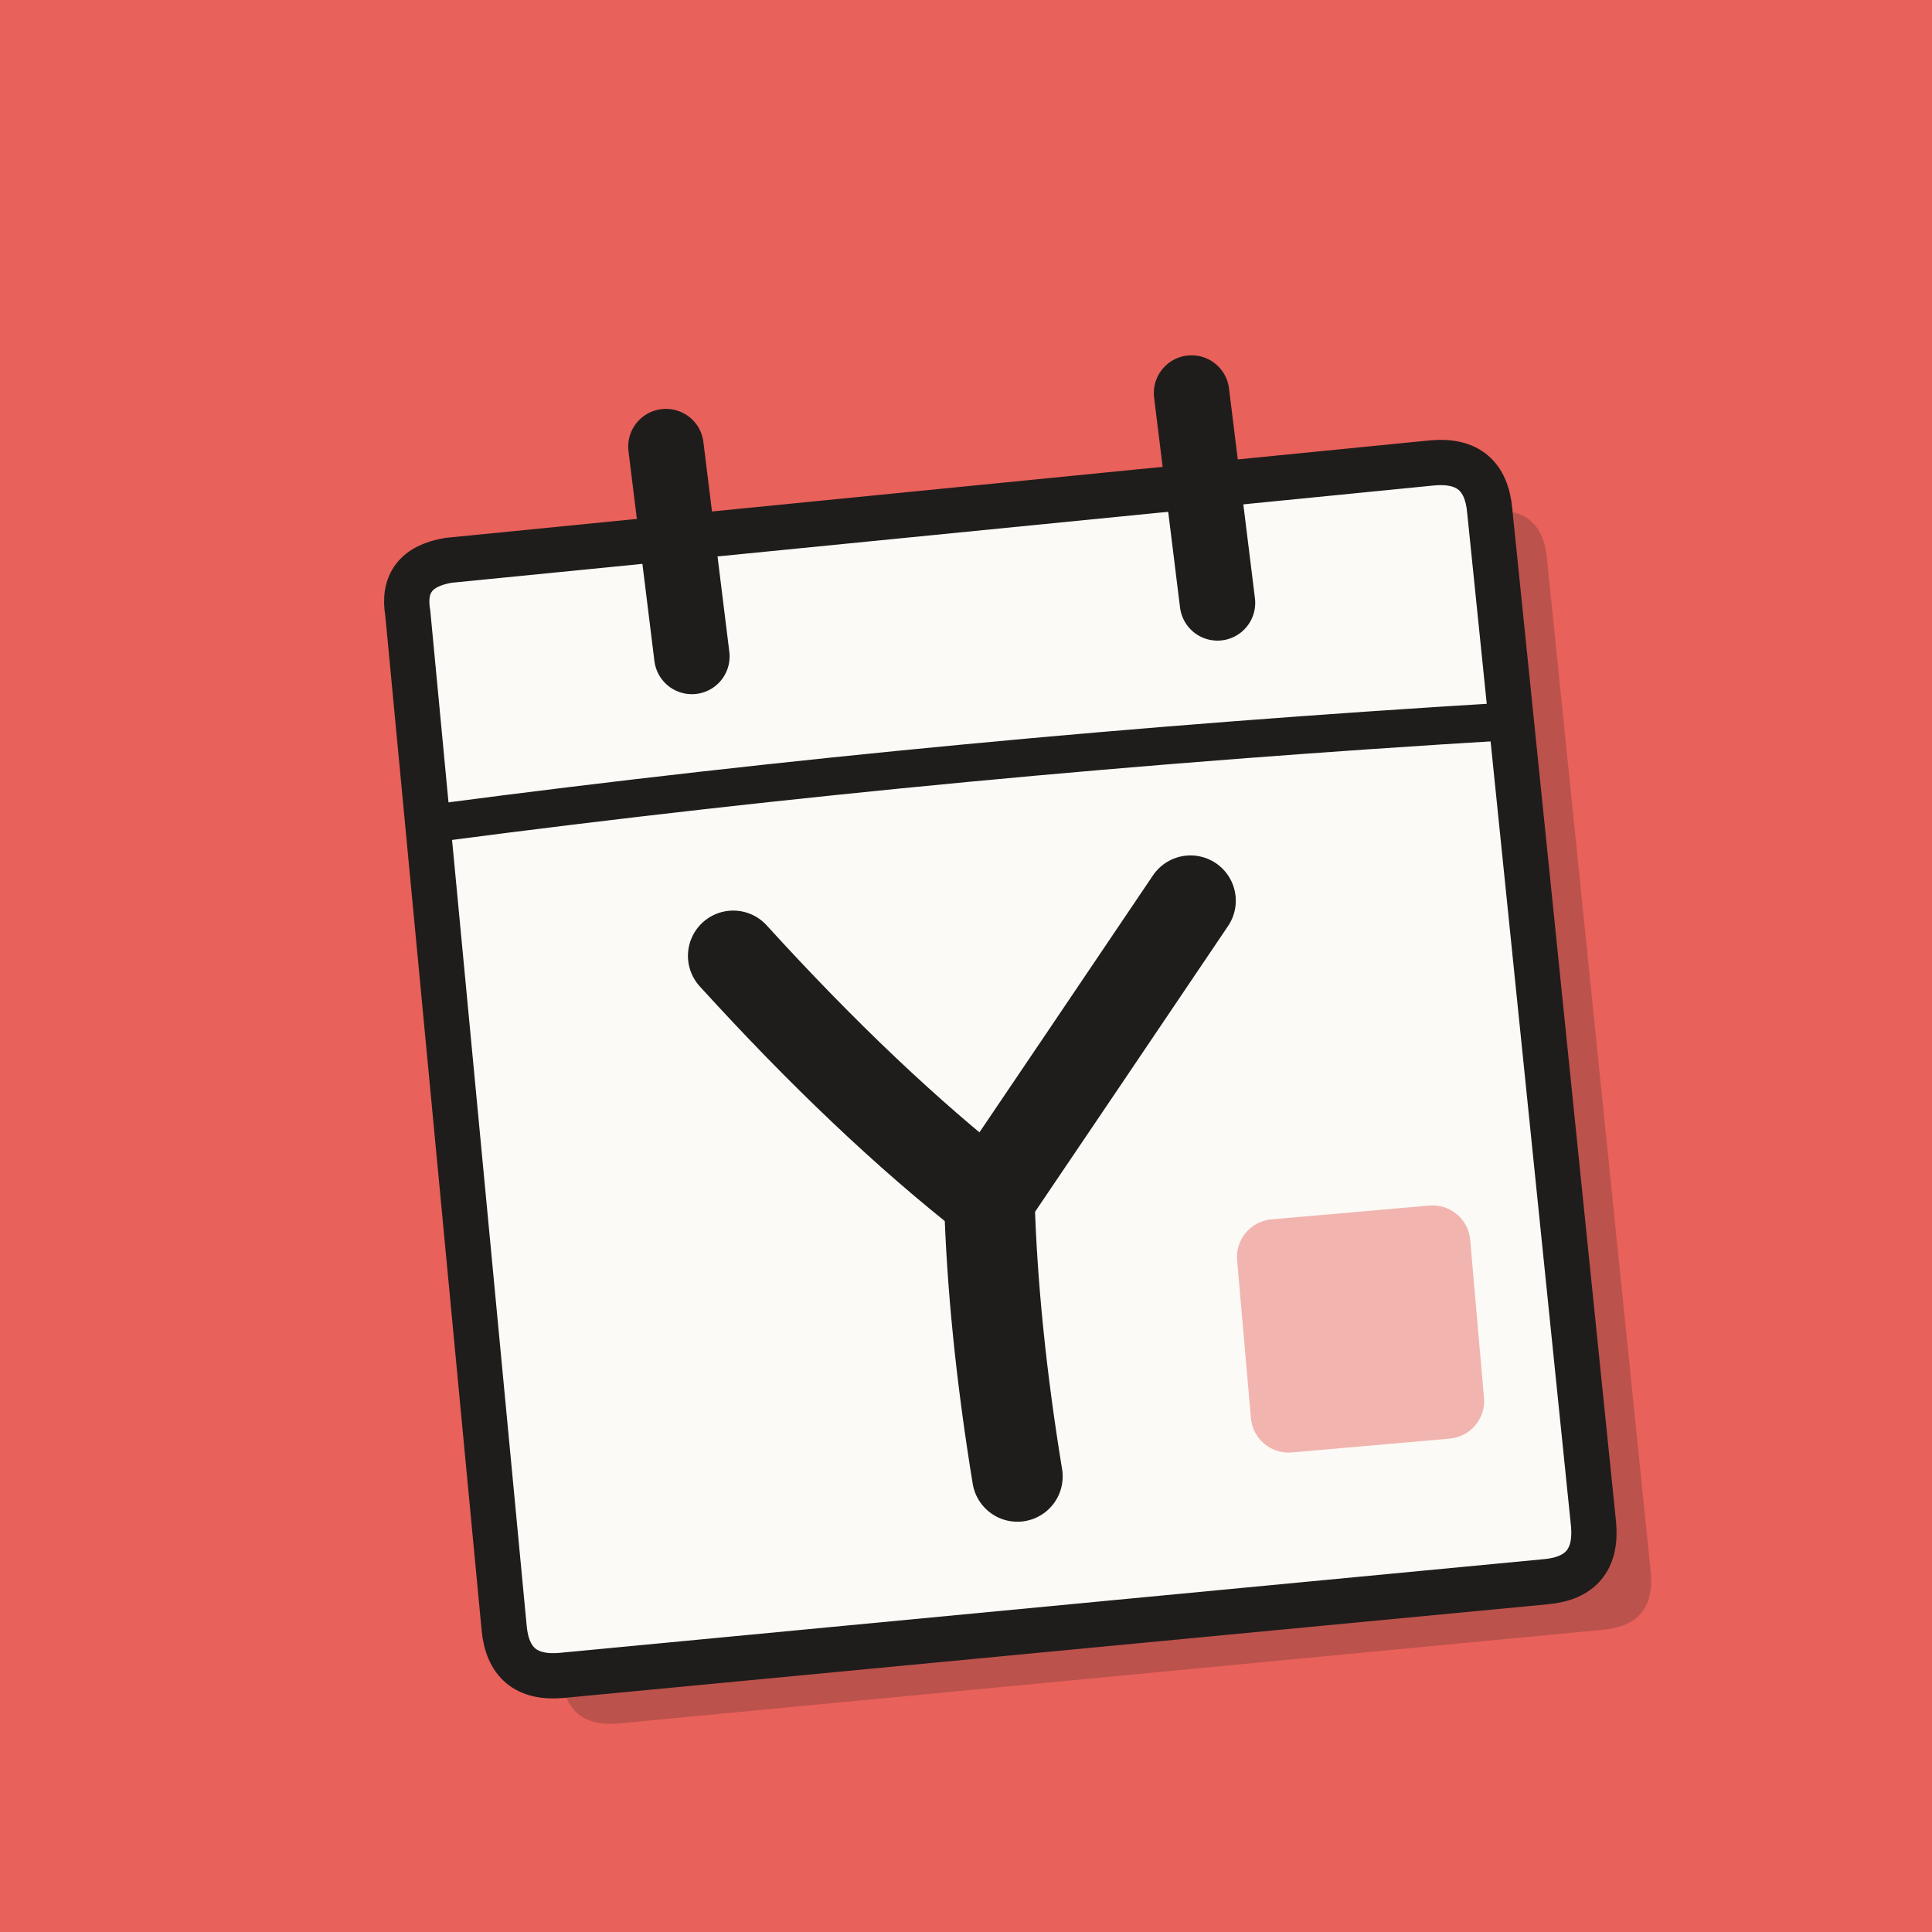
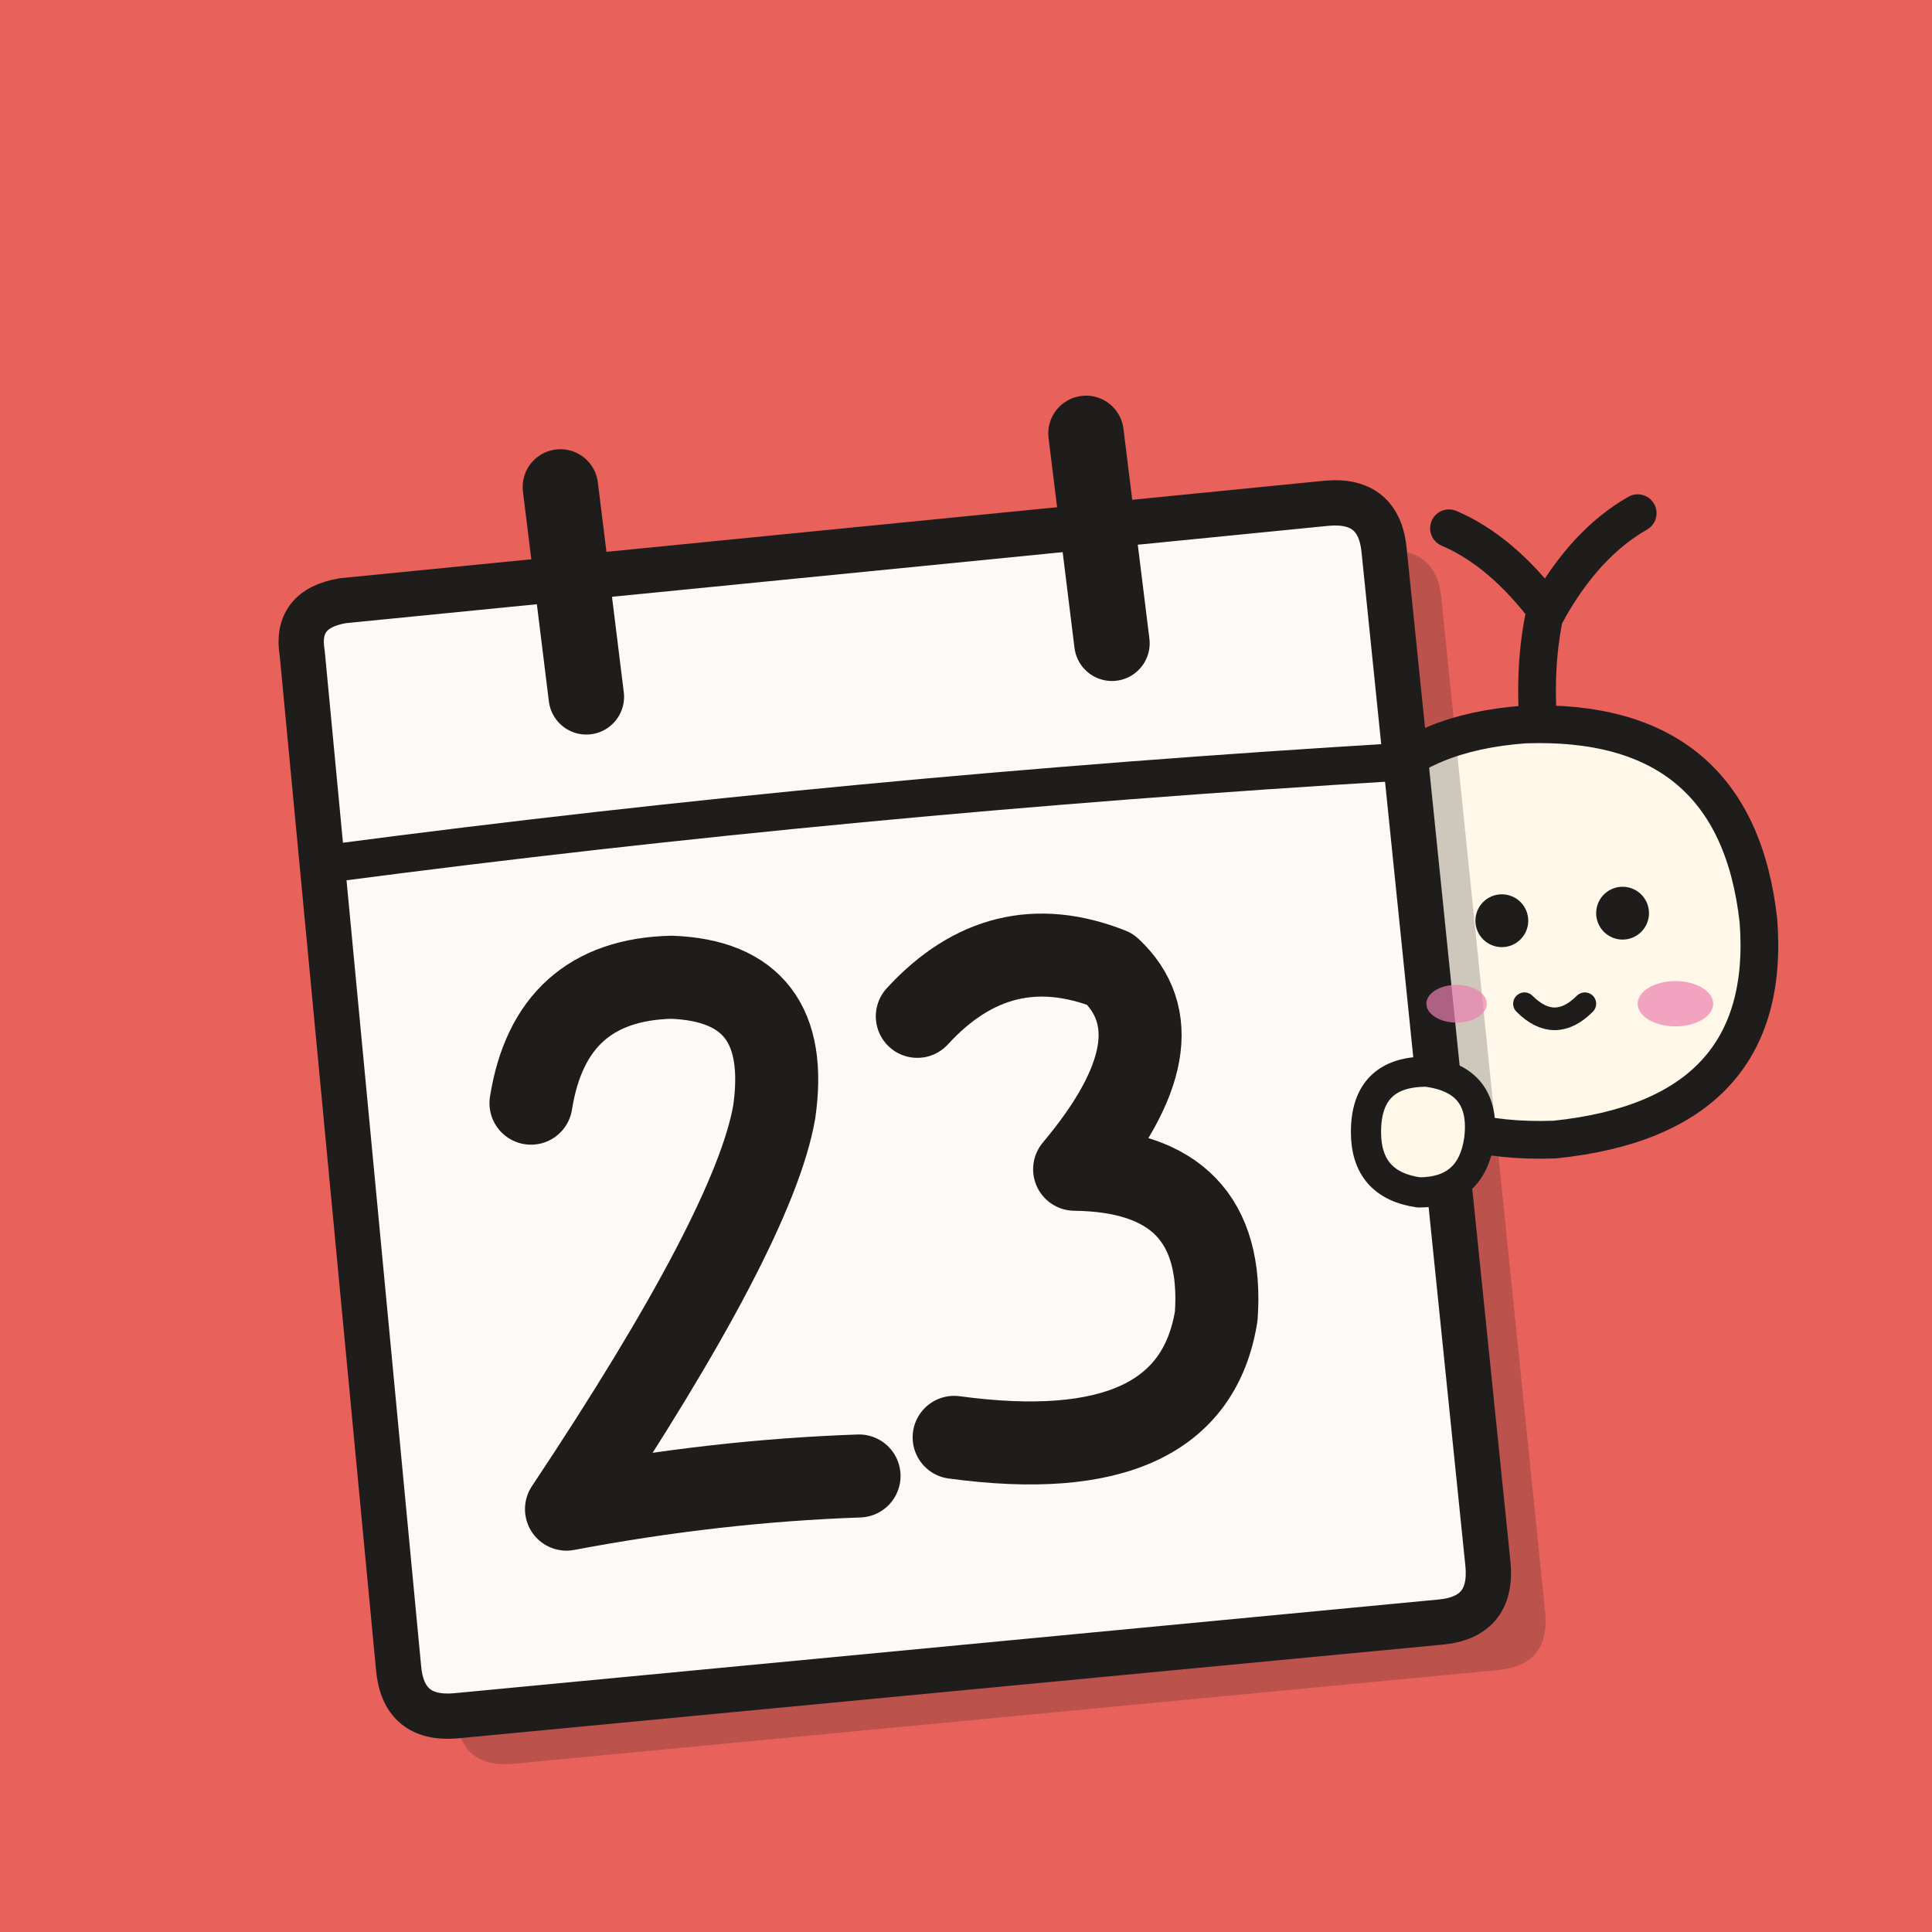
<svg xmlns="http://www.w3.org/2000/svg" viewBox="0 0 512 512" width="512" height="512">
  <rect width="512" height="512" fill="#e8615a" />
-   <g transform="rotate(-5 256 270)" stroke="#1f1d1b" stroke-linecap="round" stroke-linejoin="round">
-     <path d="M118 150 Q117 138 130 137 L392 134 Q406 134 406 148 L410 418 Q410 432 396 432 L134 434 Q120 434 120 420 Z" fill="#1f1d1b" stroke="none" transform="translate(14 14)" opacity=".22" />
-     <path d="M118 150 Q117 138 130 137 L392 134 Q406 134 406 148 L410 418 Q410 432 396 432 L134 434 Q120 434 120 420 Z" fill="#fbfaf6" stroke-width="12" />
-     <path d="M122 206 Q260 200 406 204" fill="none" stroke-width="10" />
-     <rect x="322" y="330" width="62" height="62" rx="10" fill="#e8615a" fill-opacity=".45" stroke="none" />
-     <path d="M196 248 Q228 290 258 318 Q284 286 318 244" fill="none" stroke-width="24" />
-     <path d="M258 318 Q256 352 259 392" fill="none" stroke-width="24" />
-     <path d="M190 112 L192 168" fill="none" stroke-width="20" />
-     <path d="M330 110 L332 166" fill="none" stroke-width="20" />
+   <g stroke="#1f1d1b" stroke-linecap="round" stroke-linejoin="round">
+     <g>
+       <path d="M408 196 Q406 176 410 160" fill="none" stroke-width="10" />
+       <path d="M410 162 Q398 146 384 140" fill="none" stroke-width="10" />
+       <path d="M410 162 Q420 144 434 136" fill="none" stroke-width="10" />
+       <path d="M352 250 Q350 196 404 192 Q460 190 466 244 Q470 296 412 302 Q356 304 352 250 Z" fill="#fff7e8" stroke-width="10" />
+     </g>
+     <g transform="rotate(-5 236 280)">
+       <path d="M90 160 Q89 148 102 147 L364 144 Q378 144 378 158 L382 428 Q382 442 368 442 L106 444 Q92 444 92 430 Z" fill="#1f1d1b" stroke="none" transform="translate(14 14)" opacity=".22" />
+       <path d="M90 160 Q89 148 102 147 L364 144 Q378 144 378 158 L382 428 Q382 442 368 442 L106 444 Q92 444 92 430 Z" fill="#fbfaf6" stroke-width="12" />
+       <path d="M94 216 Q232 210 378 214" fill="none" stroke-width="10" />
+       <path d="M140 284 Q148 252 180 254 Q212 258 204 292 Q196 322 140 392 Q180 388 218 390" fill="none" stroke-width="22" />
+       <path d="M244 270 Q268 248 296 262 Q314 282 282 314 Q322 318 316 356 Q306 396 244 382" fill="none" stroke-width="22" />
+       <path d="M162 122 L164 178" fill="none" stroke-width="20" />
+       <path d="M302 120 L304 176" fill="none" stroke-width="20" />
+     </g>
+     <circle cx="398" cy="244" r="7" fill="#1f1d1b" stroke="none" />
+     <circle cx="430" cy="242" r="7" fill="#1f1d1b" stroke="none" />
+     <ellipse cx="386" cy="266" rx="8" ry="5" fill="#ec7fb0" fill-opacity=".7" stroke="none" />
+     <ellipse cx="444" cy="266" rx="10" ry="6" fill="#ec7fb0" fill-opacity=".7" stroke="none" />
+     <path d="M404 266 Q412 274 420 266" fill="none" stroke-width="6" />
+     <path d="M362 300 Q362 284 378 284 Q394 286 392 302 Q390 316 376 316 Q362 314 362 300 Z" fill="#fff7e8" stroke-width="8" />
  </g>
</svg>
